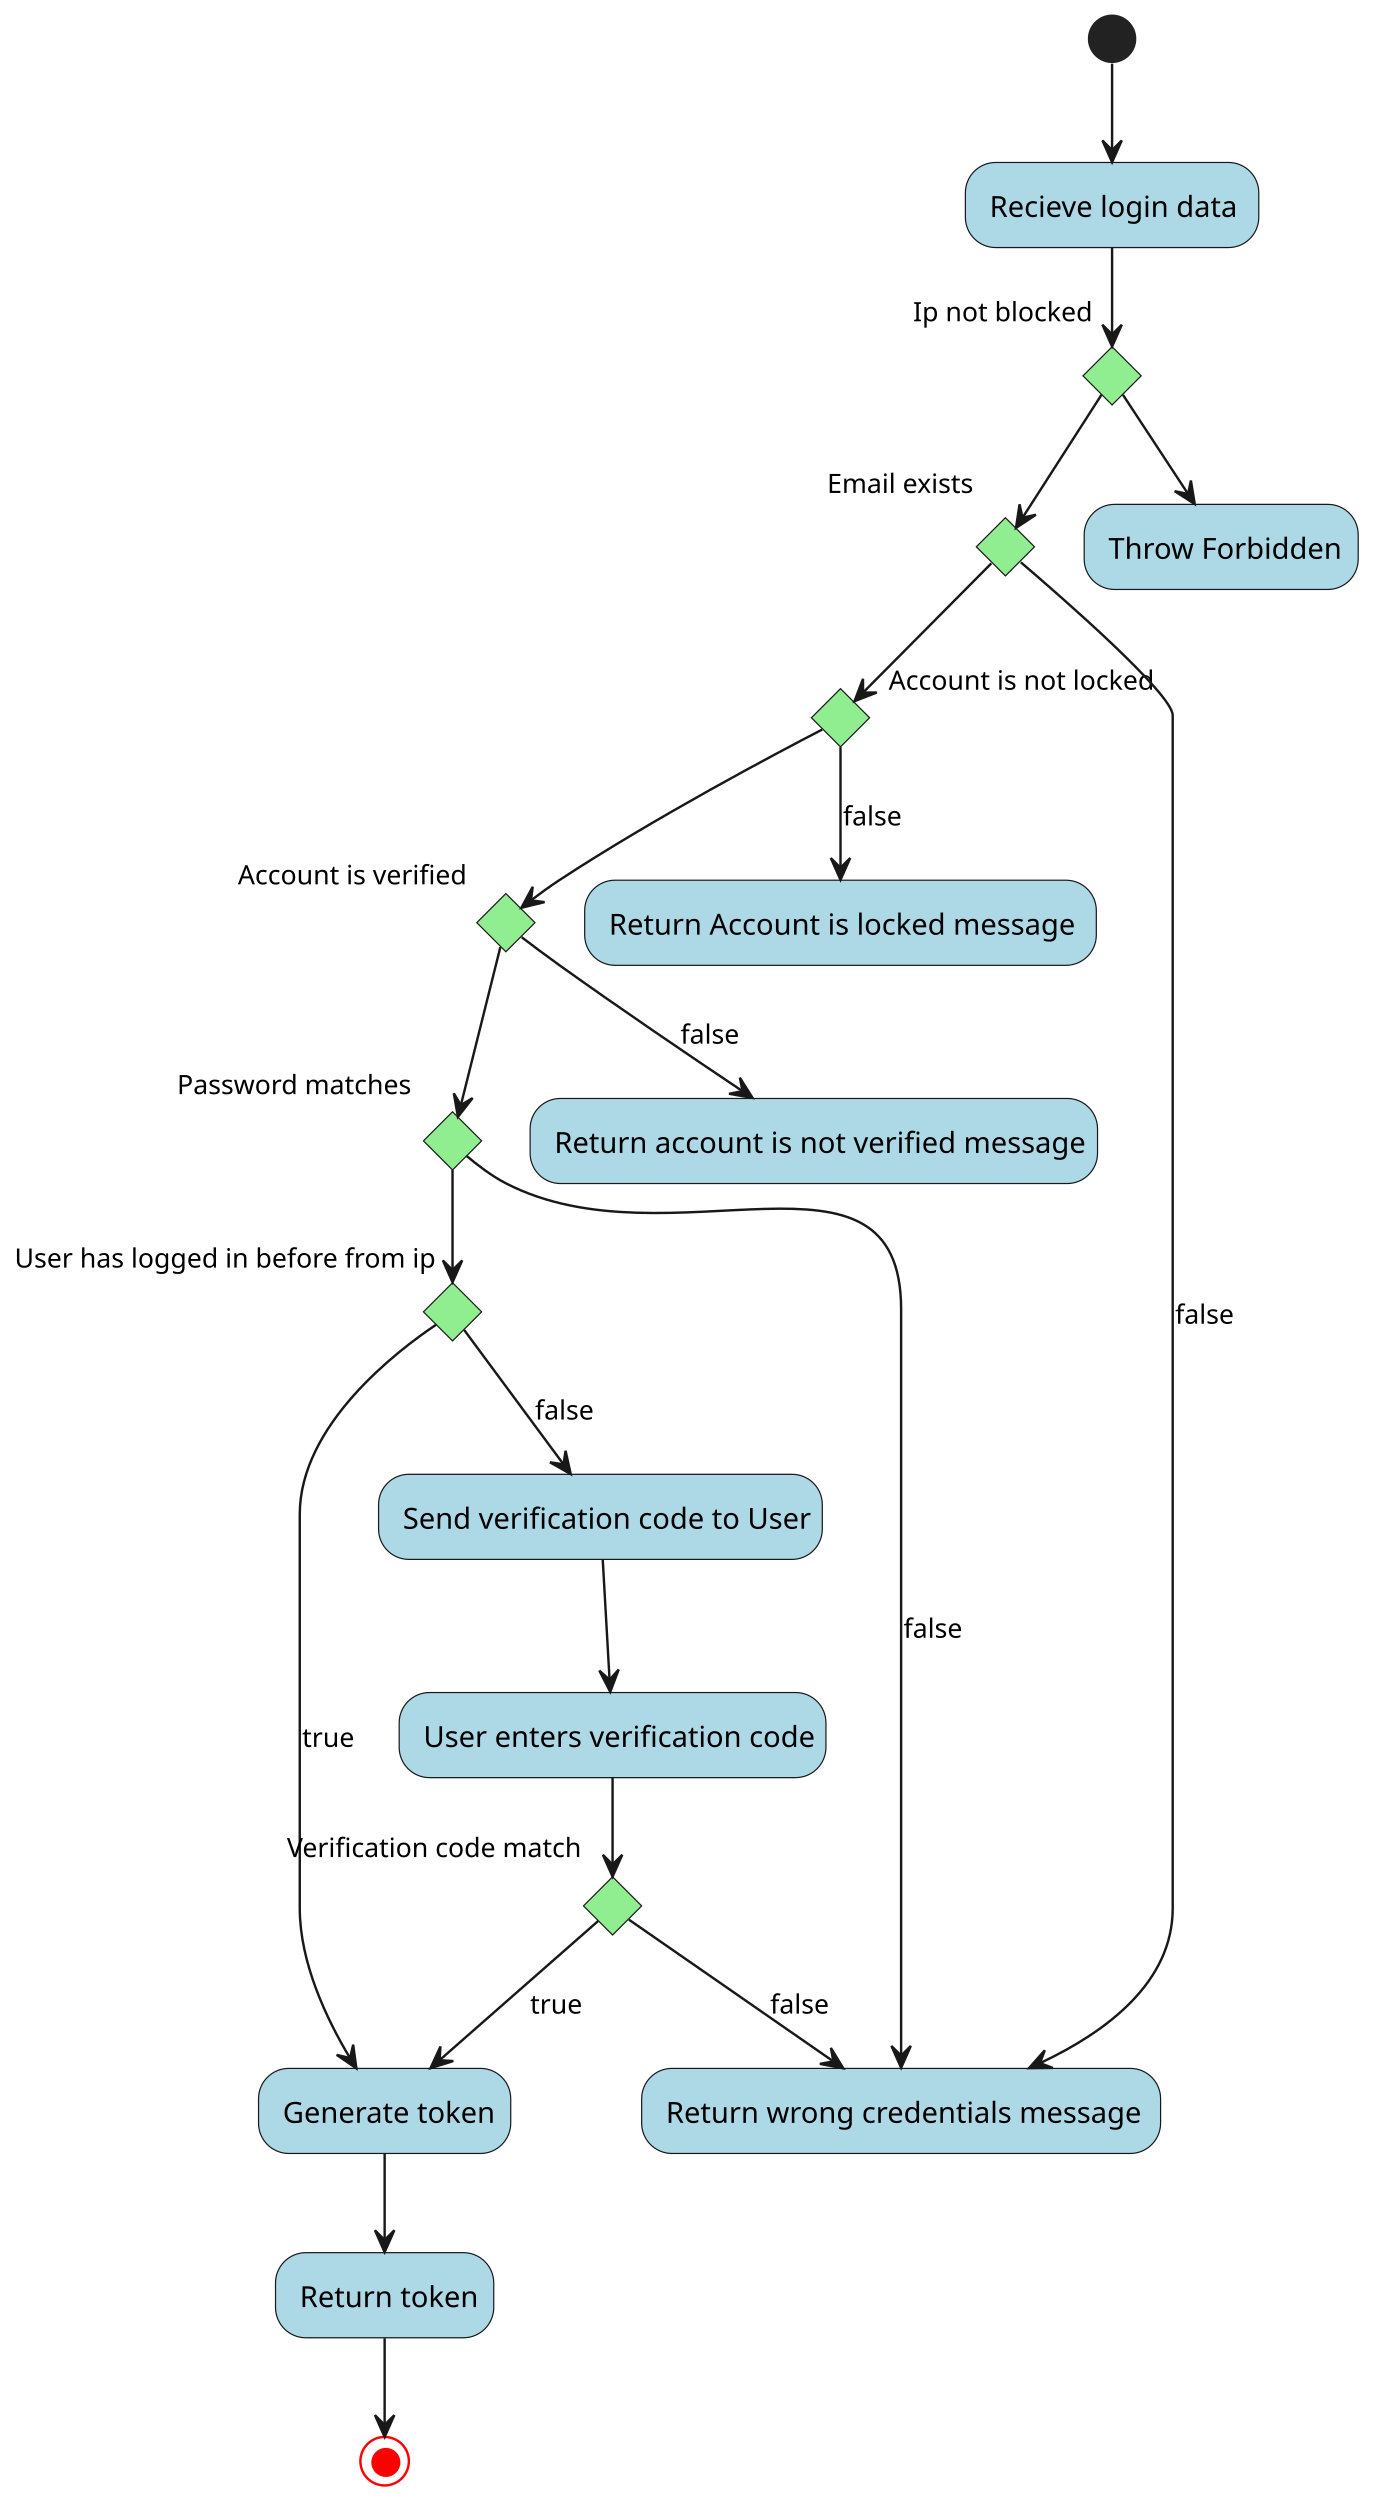
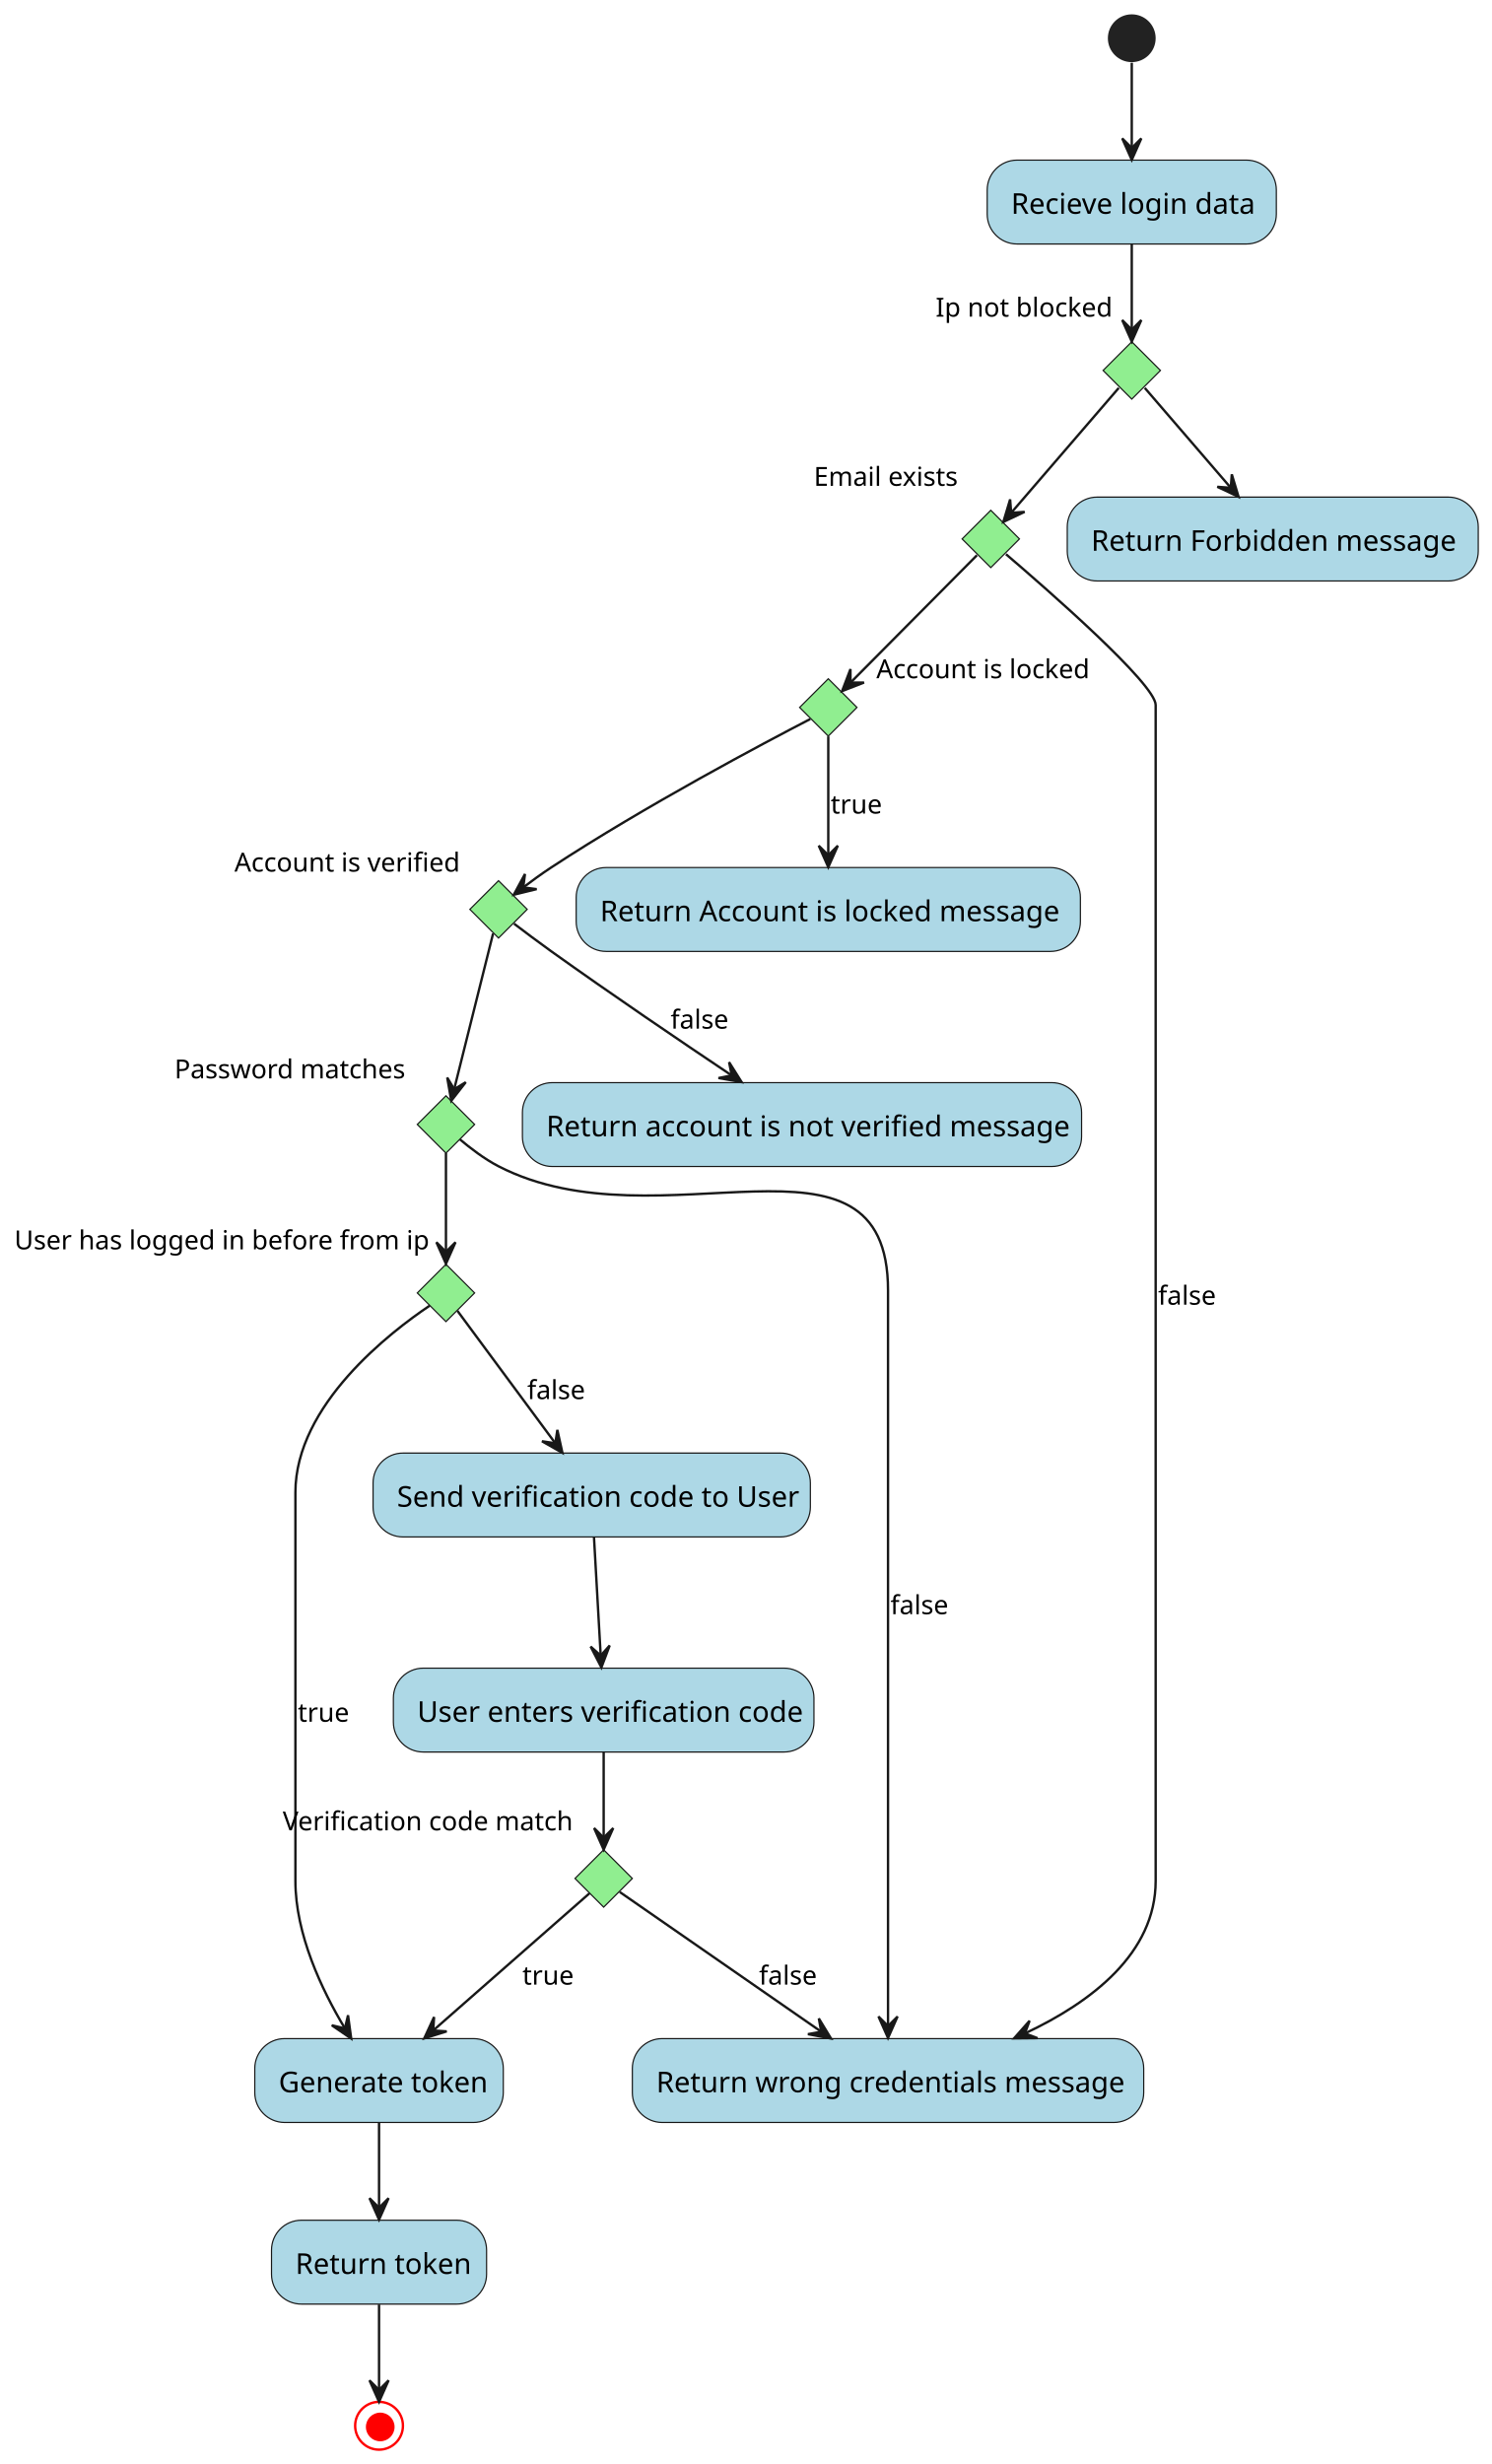
- <svg xmlns="http://www.w3.org/2000/svg" contentStyleType="text/css" height="1031px" preserveAspectRatio="none" style="width:566px;height:1031px;background:#FFFFFF;" version="1.1" viewBox="0 0 566 1031" width="566px" zoomAndPan="magnify">
+ <svg xmlns="http://www.w3.org/2000/svg" contentStyleType="text/css" height="1031px" preserveAspectRatio="none" style="width:624px;height:1031px;background:#FFFFFF;" version="1.1" viewBox="0 0 624 1031" width="624px" zoomAndPan="magnify">
  <defs />
  <g>
-     <ellipse cx="458.622" cy="16" fill="#222222" rx="10" ry="10" style="stroke:none;stroke-width:1.0;" />
-     <rect fill="#ADD8E6" height="35.094" rx="12.5" ry="12.5" style="stroke:#181818;stroke-width:0.5;" width="121" x="398.122" y="67" />
-     <text fill="#000000" font-family="sans-serif" font-size="12" lengthAdjust="spacing" textLength="101" x="408.122" y="89.457">Recieve login data</text>
+     <ellipse cx="473.622" cy="16" fill="#222222" rx="10" ry="10" style="stroke:none;stroke-width:1.0;" />
+     <rect fill="#ADD8E6" height="35.094" rx="12.5" ry="12.5" style="stroke:#181818;stroke-width:0.5;" width="121" x="413.122" y="67" />
+     <text fill="#000000" font-family="sans-serif" font-size="12" lengthAdjust="spacing" textLength="101" x="423.122" y="89.457">Recieve login data</text>
    <g id="elem_#5">
-       <polygon fill="#90EE90" points="458.622,143,470.622,155,458.622,167,446.622,155,458.622,143" style="stroke:#181818;stroke-width:0.5;" />
+       <polygon fill="#90EE90" points="473.622,143,485.622,155,473.622,167,461.622,155,473.622,143" style="stroke:#181818;stroke-width:0.5;" />
    </g>
    <g id="elem_#8">
      <polygon fill="#90EE90" points="414.622,213.5,426.622,225.5,414.622,237.5,402.622,225.5,414.622,213.5" style="stroke:#181818;stroke-width:0.5;" />
    </g>
    <g id="elem_#11">
      <polygon fill="#90EE90" points="346.622,284,358.622,296,346.622,308,334.622,296,346.622,284" style="stroke:#181818;stroke-width:0.5;" />
    </g>
    <g id="elem_#14">
      <polygon fill="#90EE90" points="208.622,368.5,220.622,380.5,208.622,392.5,196.622,380.5,208.622,368.5" style="stroke:#181818;stroke-width:0.5;" />
    </g>
    <g id="elem_#17">
      <polygon fill="#90EE90" points="186.622,458.5,198.622,470.5,186.622,482.5,174.622,470.5,186.622,458.5" style="stroke:#181818;stroke-width:0.5;" />
    </g>
    <g id="elem_#20">
      <polygon fill="#90EE90" points="186.622,529,198.622,541,186.622,553,174.622,541,186.622,529" style="stroke:#181818;stroke-width:0.5;" />
    </g>
    <rect fill="#ADD8E6" height="35.094" rx="12.5" ry="12.5" style="stroke:#181818;stroke-width:0.5;" width="104" x="106.622" y="853" />
    <text fill="#000000" font-family="sans-serif" font-size="12" lengthAdjust="spacing" textLength="84" x="116.622" y="875.457">Generate token</text>
    <rect fill="#ADD8E6" height="35.094" rx="12.5" ry="12.5" style="stroke:#181818;stroke-width:0.5;" width="90" x="113.622" y="929" />
    <text fill="#000000" font-family="sans-serif" font-size="12" lengthAdjust="spacing" textLength="70" x="123.622" y="951.457">Return token</text>
    <ellipse cx="158.622" cy="1015" fill="none" rx="10" ry="10" style="stroke:#FF0000;stroke-width:1.0;" />
    <ellipse cx="159.122" cy="1015.5" fill="#FF0000" rx="6" ry="6" style="stroke:none;stroke-width:1.0;" />
    <rect fill="#ADD8E6" height="35.094" rx="12.5" ry="12.5" style="stroke:#181818;stroke-width:0.5;" width="183" x="156.122" y="608" />
    <text fill="#000000" font-family="sans-serif" font-size="12" lengthAdjust="spacing" textLength="163" x="166.122" y="630.457">Send verification code to User</text>
    <rect fill="#ADD8E6" height="35.094" rx="12.5" ry="12.5" style="stroke:#181818;stroke-width:0.5;" width="176" x="164.622" y="698" />
    <text fill="#000000" font-family="sans-serif" font-size="12" lengthAdjust="spacing" textLength="156" x="174.622" y="720.457">User enters verification code</text>
    <g id="elem_#33">
      <polygon fill="#90EE90" points="252.622,774,264.622,786,252.622,798,240.622,786,252.622,774" style="stroke:#181818;stroke-width:0.5;" />
    </g>
    <rect fill="#ADD8E6" height="35.094" rx="12.5" ry="12.5" style="stroke:#181818;stroke-width:0.5;" width="214" x="264.622" y="853" />
    <text fill="#000000" font-family="sans-serif" font-size="12" lengthAdjust="spacing" textLength="194" x="274.622" y="875.457">Return wrong credentials message</text>
    <rect fill="#ADD8E6" height="35.094" rx="12.5" ry="12.5" style="stroke:#181818;stroke-width:0.5;" width="234" x="218.622" y="453" />
    <text fill="#000000" font-family="sans-serif" font-size="12" lengthAdjust="spacing" textLength="214" x="228.622" y="475.457">Return account is not verified message</text>
    <rect fill="#ADD8E6" height="35.094" rx="12.5" ry="12.5" style="stroke:#181818;stroke-width:0.5;" width="211" x="241.122" y="363" />
    <text fill="#000000" font-family="sans-serif" font-size="12" lengthAdjust="spacing" textLength="191" x="251.122" y="385.457">Return Account is locked message</text>
-     <rect fill="#ADD8E6" height="35.094" rx="12.5" ry="12.5" style="stroke:#181818;stroke-width:0.5;" width="113" x="447.122" y="208" />
-     <text fill="#000000" font-family="sans-serif" font-size="12" lengthAdjust="spacing" textLength="93" x="457.122" y="230.457">Throw Forbidden</text>
+     <rect fill="#ADD8E6" height="35.094" rx="12.5" ry="12.5" style="stroke:#181818;stroke-width:0.5;" width="172" x="446.622" y="208" />
+     <text fill="#000000" font-family="sans-serif" font-size="12" lengthAdjust="spacing" textLength="152" x="456.622" y="230.457">Return Forbidden message</text>
    <g id="link_start_Recieve login data">
-       <path d="M458.622,26.25 C458.622,35.43 458.622,49.84 458.622,61.9 " fill="none" id="start-to-Recieve login data" style="stroke:#181818;stroke-width:1.0;" />
-       <polygon fill="#181818" points="458.622,66.91,462.622,57.91,458.622,61.91,454.622,57.91,458.622,66.91" style="stroke:#181818;stroke-width:1.0;" />
+       <path d="M473.622,26.25 C473.622,35.43 473.622,49.84 473.622,61.9 " fill="none" id="start-to-Recieve login data" style="stroke:#181818;stroke-width:1.0;" />
+       <polygon fill="#181818" points="473.622,66.91,477.622,57.91,473.622,61.91,469.622,57.91,473.622,66.91" style="stroke:#181818;stroke-width:1.0;" />
    </g>
    <g id="link_Recieve login data_#5">
-       <path d="M458.622,102.08 C458.622,112.87 458.622,126.88 458.622,137.63 " fill="none" id="Recieve login data-to-#5" style="stroke:#181818;stroke-width:1.0;" />
-       <polygon fill="#181818" points="458.622,142.92,462.622,133.92,458.622,137.92,454.622,133.92,458.622,142.92" style="stroke:#181818;stroke-width:1.0;" />
-       <text fill="#000000" font-family="sans-serif" font-size="11" lengthAdjust="spacing" textLength="66" x="376.534" y="132.485">Ip not blocked</text>
+       <path d="M473.622,102.08 C473.622,112.87 473.622,126.88 473.622,137.63 " fill="none" id="Recieve login data-to-#5" style="stroke:#181818;stroke-width:1.0;" />
+       <polygon fill="#181818" points="473.622,142.92,477.622,133.92,473.622,137.92,469.622,133.92,473.622,142.92" style="stroke:#181818;stroke-width:1.0;" />
+       <text fill="#000000" font-family="sans-serif" font-size="11" lengthAdjust="spacing" textLength="66" x="391.534" y="132.485">Ip not blocked</text>
    </g>
    <g id="link_#5_#8">
-       <path d="M454.242,162.82 C446.662,174.62 431.042,198.94 421.842,213.27 " fill="none" id="#5-to-#8" style="stroke:#181818;stroke-width:1.0;" />
-       <polygon fill="#181818" points="418.982,217.71,427.205,212.29,421.679,213.5,420.469,207.974,418.982,217.71" style="stroke:#181818;stroke-width:1.0;" />
-       <text fill="#000000" font-family="sans-serif" font-size="11" lengthAdjust="spacing" textLength="56" x="341.115" y="203.297">Email exists</text>
+       <path d="M468.182,162.32 C457.942,174.21 435.742,199.98 423.382,214.33 " fill="none" id="#5-to-#8" style="stroke:#181818;stroke-width:1.0;" />
+       <polygon fill="#181818" points="419.882,218.39,428.784,214.176,423.143,214.6,422.719,208.959,419.882,218.39" style="stroke:#181818;stroke-width:1.0;" />
+       <text fill="#000000" font-family="sans-serif" font-size="11" lengthAdjust="spacing" textLength="56" x="340.573" y="203.287">Email exists</text>
    </g>
    <g id="link_#8_#11">
      <path d="M408.822,232.34 C397.082,244.17 370.392,271.06 356.092,285.46 " fill="none" id="#8-to-#11" style="stroke:#181818;stroke-width:1.0;" />
      <polygon fill="#181818" points="352.402,289.17,361.58,285.597,355.923,285.62,355.9,279.963,352.402,289.17" style="stroke:#181818;stroke-width:1.0;" />
-       <text fill="#000000" font-family="sans-serif" font-size="11" lengthAdjust="spacing" textLength="104" x="366.486" y="284.442">Account is not locked</text>
+       <text fill="#000000" font-family="sans-serif" font-size="11" lengthAdjust="spacing" textLength="86" x="366.731" y="283.796">Account is locked</text>
    </g>
    <g id="link_#11_#14">
      <path d="M339.102,300.85 C320.342,310.56 270.152,337.08 230.622,363 C226.722,365.56 222.592,368.57 218.972,371.31 " fill="none" id="#11-to-#14" style="stroke:#181818;stroke-width:1.0;" />
      <polygon fill="#181818" points="215.012,374.37,224.579,372.033,218.969,371.313,219.689,365.702,215.012,374.37" style="stroke:#181818;stroke-width:1.0;" />
      <text fill="#000000" font-family="sans-serif" font-size="11" lengthAdjust="spacing" textLength="91" x="98.102" y="364.699">Account is verified</text>
    </g>
    <g id="link_#14_#17">
      <path d="M206.352,390.59 C202.512,405.95 194.712,437.16 190.152,455.39 " fill="none" id="#14-to-#17" style="stroke:#181818;stroke-width:1.0;" />
      <polygon fill="#181818" points="188.852,460.59,194.915,452.829,190.065,455.739,187.154,450.889,188.852,460.59" style="stroke:#181818;stroke-width:1.0;" />
      <text fill="#000000" font-family="sans-serif" font-size="11" lengthAdjust="spacing" textLength="94" x="73.026" y="451.213">Password matches</text>
    </g>
    <g id="link_#17_#20">
      <path d="M186.622,482.51 C186.622,493.62 186.622,510.93 186.622,523.65 " fill="none" id="#17-to-#20" style="stroke:#181818;stroke-width:1.0;" />
      <polygon fill="#181818" points="186.622,528.79,190.622,519.79,186.622,523.79,182.622,519.79,186.622,528.79" style="stroke:#181818;stroke-width:1.0;" />
      <text fill="#000000" font-family="sans-serif" font-size="11" lengthAdjust="spacing" textLength="161" x="6" y="522.75">User has logged in before from ip</text>
    </g>
    <g id="link_#20_Generate token">
      <path d="M179.882,546.28 C163.632,557.18 123.622,587.74 123.622,624.5 C123.622,624.5 123.622,624.5 123.622,787 C123.622,809.33 134.622,832.55 144.282,848.64 " fill="none" id="#20-to-Generate token" style="stroke:#181818;stroke-width:1.0;" />
      <polygon fill="#181818" points="146.972,852.99,145.647,843.231,144.345,848.736,138.84,847.434,146.972,852.99" style="stroke:#181818;stroke-width:1.0;" />
      <text fill="#000000" font-family="sans-serif" font-size="11" lengthAdjust="spacing" textLength="19" x="124.622" y="720.419">true</text>
    </g>
    <g id="link_Generate token_Return token">
      <path d="M158.622,888.29 C158.622,898.79 158.622,912.43 158.622,923.75 " fill="none" id="Generate token-to-Return token" style="stroke:#181818;stroke-width:1.0;" />
      <polygon fill="#181818" points="158.622,928.77,162.622,919.77,158.622,923.77,154.622,919.77,158.622,928.77" style="stroke:#181818;stroke-width:1.0;" />
    </g>
    <g id="link_Return token_end">
      <path d="M158.622,964.28 C158.622,975.29 158.622,989.52 158.622,999.94 " fill="none" id="Return token-to-end" style="stroke:#181818;stroke-width:1.0;" />
      <polygon fill="#181818" points="158.622,1005,162.622,996,158.622,1000,154.622,996,158.622,1005" style="stroke:#181818;stroke-width:1.0;" />
    </g>
    <g id="link_#20_Send verification code to User">
      <path d="M191.412,548.47 C200.052,560.17 218.632,585.29 232.072,603.47 " fill="none" id="#20-to-Send verification code to User" style="stroke:#181818;stroke-width:1.0;" />
      <polygon fill="#181818" points="235.362,607.92,233.239,598.303,232.394,603.896,226.8,603.051,235.362,607.92" style="stroke:#181818;stroke-width:1.0;" />
      <text fill="#000000" font-family="sans-serif" font-size="11" lengthAdjust="spacing" textLength="24" x="220.622" y="585.419">false</text>
    </g>
    <g id="link_Send verification code to User_User enters verification code">
      <path d="M248.562,643.05 C249.362,657.1 250.512,677.36 251.382,692.72 " fill="none" id="Send verification code to User-to-User enters verification code" style="stroke:#181818;stroke-width:1.0;" />
      <polygon fill="#181818" points="251.672,697.72,255.15,688.506,251.386,692.728,247.163,688.964,251.672,697.72" style="stroke:#181818;stroke-width:1.0;" />
    </g>
    <g id="link_User enters verification code_#33">
      <path d="M252.622,733.08 C252.622,743.87 252.622,757.88 252.622,768.63 " fill="none" id="User enters verification code-to-#33" style="stroke:#181818;stroke-width:1.0;" />
      <polygon fill="#181818" points="252.622,773.92,256.622,764.92,252.622,768.92,248.622,764.92,252.622,773.92" style="stroke:#181818;stroke-width:1.0;" />
      <text fill="#000000" font-family="sans-serif" font-size="11" lengthAdjust="spacing" textLength="114" x="118.316" y="765.869">Verification code match</text>
    </g>
    <g id="link_#33_Generate token">
      <path d="M246.742,792.16 C233.952,803.39 203.022,830.53 181.442,849.47 " fill="none" id="#33-to-Generate token" style="stroke:#181818;stroke-width:1.0;" />
      <polygon fill="#181818" points="177.532,852.91,186.934,849.976,181.289,849.61,181.654,843.965,177.532,852.91" style="stroke:#181818;stroke-width:1.0;" />
      <text fill="#000000" font-family="sans-serif" font-size="11" lengthAdjust="spacing" textLength="19" x="218.622" y="830.419">true</text>
    </g>
    <g id="link_#33_Return wrong credentials message">
      <path d="M259.362,791.67 C275.232,802.67 315.702,830.73 343.452,849.97 " fill="none" id="#33-to-Return wrong credentials message" style="stroke:#181818;stroke-width:1.0;" />
      <polygon fill="#181818" points="347.782,852.98,342.665,844.565,343.673,850.131,338.107,851.139,347.782,852.98" style="stroke:#181818;stroke-width:1.0;" />
      <text fill="#000000" font-family="sans-serif" font-size="11" lengthAdjust="spacing" textLength="24" x="317.622" y="830.419">false</text>
    </g>
    <g id="link_#17_Return wrong credentials message">
      <path d="M192.422,476.71 C196.662,480.29 202.682,484.94 208.622,488 C276.202,522.85 371.622,463.96 371.622,540 C371.622,540 371.622,540 371.622,787 C371.622,807.46 371.622,830.78 371.622,847.39 " fill="none" id="#17-to-Return wrong credentials message" style="stroke:#181818;stroke-width:1.0;" />
      <polygon fill="#181818" points="371.622,852.75,375.622,843.75,371.622,847.75,367.622,843.75,371.622,852.75" style="stroke:#181818;stroke-width:1.0;" />
      <text fill="#000000" font-family="sans-serif" font-size="11" lengthAdjust="spacing" textLength="24" x="372.622" y="675.419">false</text>
    </g>
    <g id="link_#14_Return account is not verified message">
      <path d="M215.112,386.49 C219.462,389.8 225.342,394.22 230.622,398 C255.742,415.96 284.802,435.67 305.972,449.84 " fill="none" id="#14-to-Return account is not verified message" style="stroke:#181818;stroke-width:1.0;" />
      <polygon fill="#181818" points="310.362,452.77,305.112,444.437,306.208,449.987,300.659,451.083,310.362,452.77" style="stroke:#181818;stroke-width:1.0;" />
      <text fill="#000000" font-family="sans-serif" font-size="11" lengthAdjust="spacing" textLength="24" x="280.622" y="430.419">false</text>
    </g>
    <g id="link_#11_Return Account is locked message">
      <path d="M346.622,308.13 C346.622,320.77 346.622,341.72 346.622,357.66 " fill="none" id="#11-to-Return Account is locked message" style="stroke:#181818;stroke-width:1.0;" />
      <polygon fill="#181818" points="346.622,362.85,350.622,353.85,346.622,357.85,342.622,353.85,346.622,362.85" style="stroke:#181818;stroke-width:1.0;" />
-       <text fill="#000000" font-family="sans-serif" font-size="11" lengthAdjust="spacing" textLength="24" x="347.622" y="340.419">false</text>
+       <text fill="#000000" font-family="sans-serif" font-size="11" lengthAdjust="spacing" textLength="19" x="347.622" y="340.419">true</text>
    </g>
    <g id="link_#8_Return wrong credentials message">
      <path d="M420.992,231.9 C438.072,246.49 483.622,286.22 483.622,295 C483.622,295 483.622,295 483.622,787 C483.622,817.36 456.612,837.8 429.112,850.74 " fill="none" id="#8-to-Return wrong credentials message" style="stroke:#181818;stroke-width:1.0;" />
      <polygon fill="#181818" points="424.342,852.91,434.19,852.816,428.891,850.836,430.871,845.537,424.342,852.91" style="stroke:#181818;stroke-width:1.0;" />
      <text fill="#000000" font-family="sans-serif" font-size="11" lengthAdjust="spacing" textLength="24" x="484.622" y="545.919">false</text>
    </g>
-     <g id="link_#5_Throw Forbidden">
-       <path d="M463.102,162.82 C469.302,172.26 480.792,189.74 489.952,203.69 " fill="none" id="#5-to-Throw Forbidden" style="stroke:#181818;stroke-width:1.0;" />
-       <polygon fill="#181818" points="492.712,207.89,491.125,198.17,489.971,203.708,484.433,202.555,492.712,207.89" style="stroke:#181818;stroke-width:1.0;" />
+     <g id="link_#5_Return Forbidden message">
+       <path d="M479.062,162.32 C487.152,171.71 502.692,189.75 514.952,203.99 " fill="none" id="#5-to-Return Forbidden message" style="stroke:#181818;stroke-width:1.0;" />
+       <polygon fill="#181818" points="518.322,207.9,515.484,198.469,515.061,204.11,509.42,203.686,518.322,207.9" style="stroke:#181818;stroke-width:1.0;" />
    </g>
  </g>
</svg>
